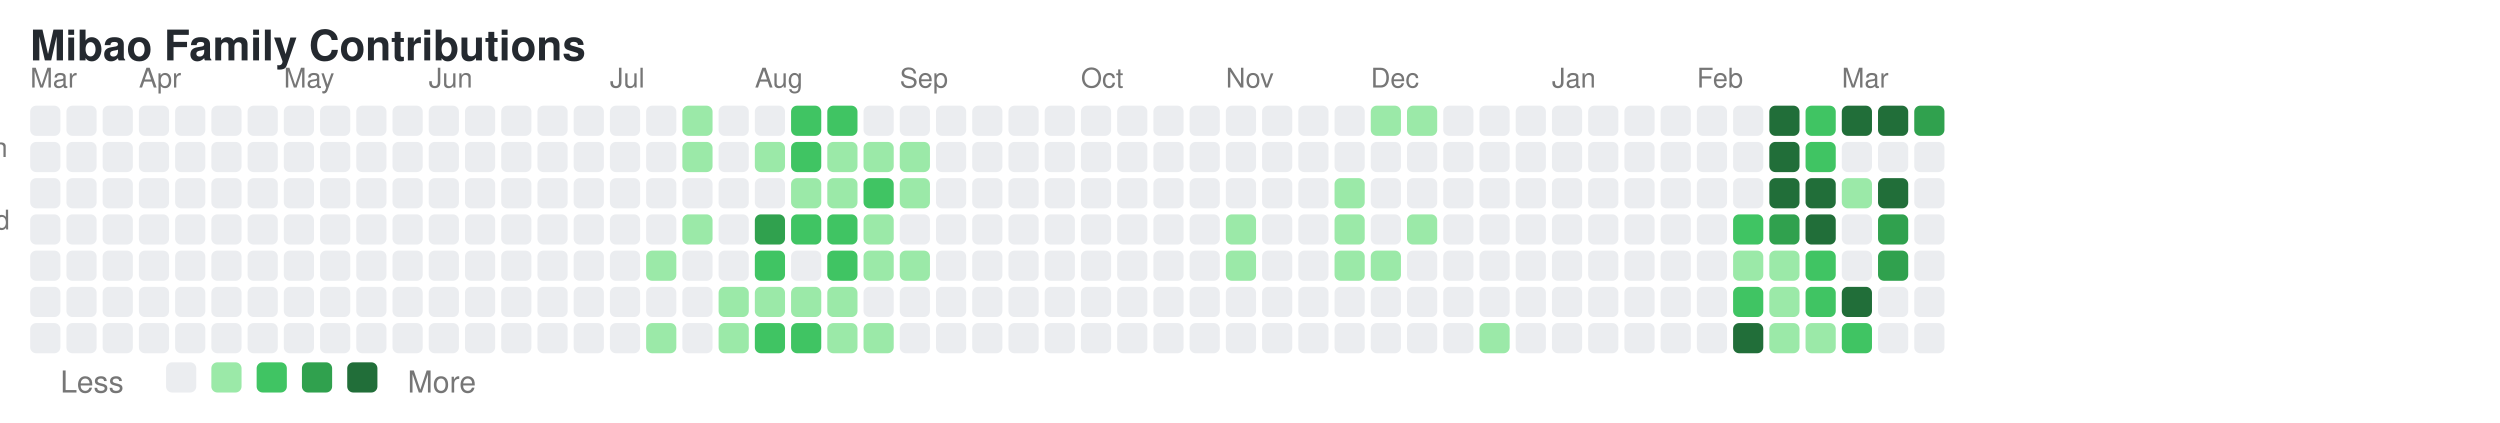
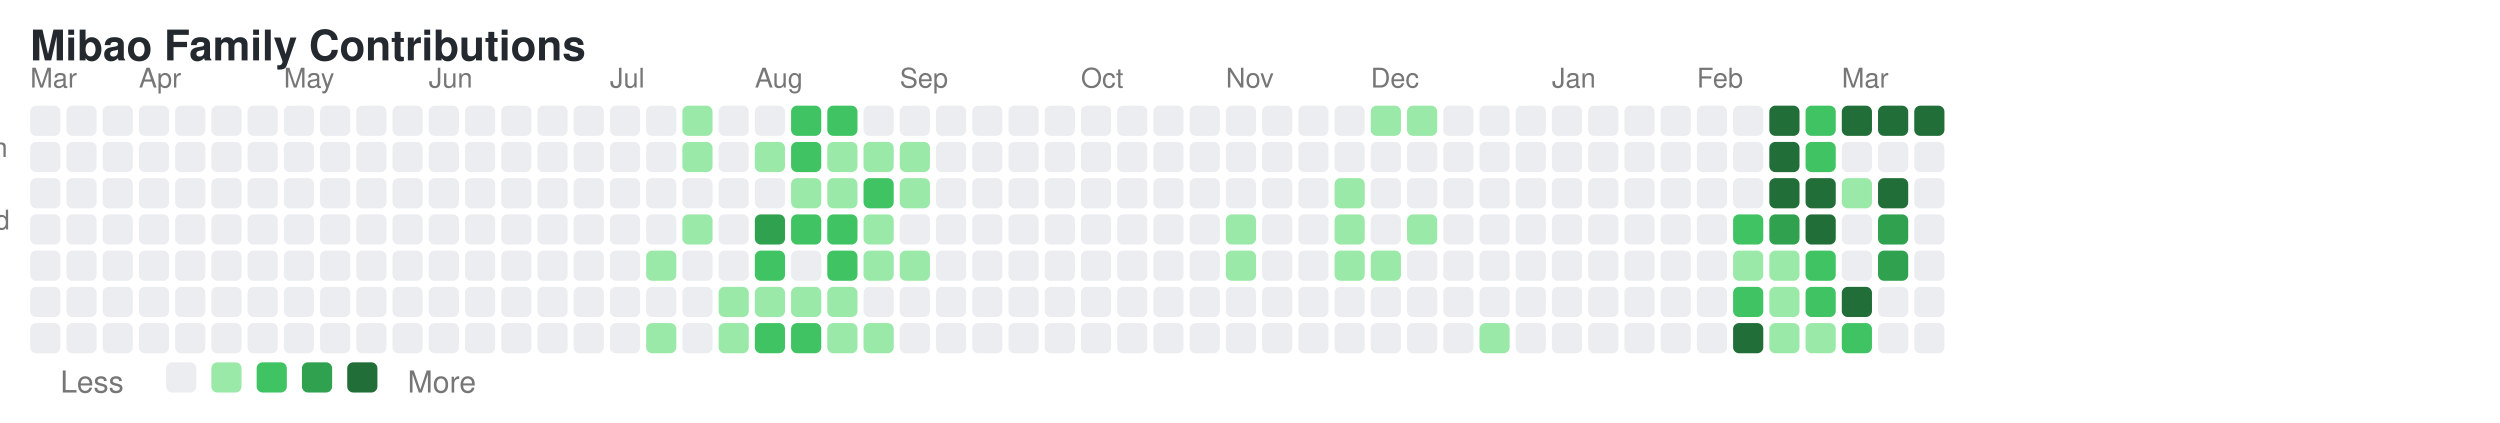
<svg xmlns="http://www.w3.org/2000/svg" width="828" height="140">
  <text x="10" y="20" font-family="-apple-system, BlinkMacSystemFont, Segoe UI, Helvetica, Arial, sans-serif" font-size="14" font-weight="600" fill="#24292f">Mibao Family Contributions</text>
  <g transform="translate(10, 35)">
    <text x="0" y="-6" font-family="-apple-system, BlinkMacSystemFont, Segoe UI, Helvetica, Arial, sans-serif" font-size="9" fill="#767676">Mar</text>
    <text x="36" y="-6" font-family="-apple-system, BlinkMacSystemFont, Segoe UI, Helvetica, Arial, sans-serif" font-size="9" fill="#767676">Apr</text>
    <text x="84" y="-6" font-family="-apple-system, BlinkMacSystemFont, Segoe UI, Helvetica, Arial, sans-serif" font-size="9" fill="#767676">May</text>
    <text x="132" y="-6" font-family="-apple-system, BlinkMacSystemFont, Segoe UI, Helvetica, Arial, sans-serif" font-size="9" fill="#767676">Jun</text>
    <text x="192" y="-6" font-family="-apple-system, BlinkMacSystemFont, Segoe UI, Helvetica, Arial, sans-serif" font-size="9" fill="#767676">Jul</text>
    <text x="240" y="-6" font-family="-apple-system, BlinkMacSystemFont, Segoe UI, Helvetica, Arial, sans-serif" font-size="9" fill="#767676">Aug</text>
    <text x="288" y="-6" font-family="-apple-system, BlinkMacSystemFont, Segoe UI, Helvetica, Arial, sans-serif" font-size="9" fill="#767676">Sep</text>
    <text x="348" y="-6" font-family="-apple-system, BlinkMacSystemFont, Segoe UI, Helvetica, Arial, sans-serif" font-size="9" fill="#767676">Oct</text>
    <text x="396" y="-6" font-family="-apple-system, BlinkMacSystemFont, Segoe UI, Helvetica, Arial, sans-serif" font-size="9" fill="#767676">Nov</text>
    <text x="444" y="-6" font-family="-apple-system, BlinkMacSystemFont, Segoe UI, Helvetica, Arial, sans-serif" font-size="9" fill="#767676">Dec</text>
    <text x="504" y="-6" font-family="-apple-system, BlinkMacSystemFont, Segoe UI, Helvetica, Arial, sans-serif" font-size="9" fill="#767676">Jan</text>
    <text x="552" y="-6" font-family="-apple-system, BlinkMacSystemFont, Segoe UI, Helvetica, Arial, sans-serif" font-size="9" fill="#767676">Feb</text>
    <text x="600" y="-6" font-family="-apple-system, BlinkMacSystemFont, Segoe UI, Helvetica, Arial, sans-serif" font-size="9" fill="#767676">Mar</text>
    <text x="-25" y="17.0" font-family="-apple-system, BlinkMacSystemFont, Segoe UI, Helvetica, Arial, sans-serif" font-size="9" fill="#767676">Mon</text>
    <text x="-25" y="41.0" font-family="-apple-system, BlinkMacSystemFont, Segoe UI, Helvetica, Arial, sans-serif" font-size="9" fill="#767676">Wed</text>
    <text x="-25" y="65.0" font-family="-apple-system, BlinkMacSystemFont, Segoe UI, Helvetica, Arial, sans-serif" font-size="9" fill="#767676">Fri</text>
    <rect x="0" y="0" width="10" height="10" fill="#ebedf0" rx="2" />
    <rect x="0" y="12" width="10" height="10" fill="#ebedf0" rx="2" />
    <rect x="0" y="24" width="10" height="10" fill="#ebedf0" rx="2" />
    <rect x="0" y="36" width="10" height="10" fill="#ebedf0" rx="2" />
    <rect x="0" y="48" width="10" height="10" fill="#ebedf0" rx="2" />
    <rect x="0" y="60" width="10" height="10" fill="#ebedf0" rx="2" />
    <rect x="0" y="72" width="10" height="10" fill="#ebedf0" rx="2" />
    <rect x="12" y="0" width="10" height="10" fill="#ebedf0" rx="2" />
    <rect x="12" y="12" width="10" height="10" fill="#ebedf0" rx="2" />
    <rect x="12" y="24" width="10" height="10" fill="#ebedf0" rx="2" />
    <rect x="12" y="36" width="10" height="10" fill="#ebedf0" rx="2" />
    <rect x="12" y="48" width="10" height="10" fill="#ebedf0" rx="2" />
    <rect x="12" y="60" width="10" height="10" fill="#ebedf0" rx="2" />
    <rect x="12" y="72" width="10" height="10" fill="#ebedf0" rx="2" />
    <rect x="24" y="0" width="10" height="10" fill="#ebedf0" rx="2" />
    <rect x="24" y="12" width="10" height="10" fill="#ebedf0" rx="2" />
    <rect x="24" y="24" width="10" height="10" fill="#ebedf0" rx="2" />
    <rect x="24" y="36" width="10" height="10" fill="#ebedf0" rx="2" />
    <rect x="24" y="48" width="10" height="10" fill="#ebedf0" rx="2" />
    <rect x="24" y="60" width="10" height="10" fill="#ebedf0" rx="2" />
    <rect x="24" y="72" width="10" height="10" fill="#ebedf0" rx="2" />
    <rect x="36" y="0" width="10" height="10" fill="#ebedf0" rx="2" />
    <rect x="36" y="12" width="10" height="10" fill="#ebedf0" rx="2" />
    <rect x="36" y="24" width="10" height="10" fill="#ebedf0" rx="2" />
    <rect x="36" y="36" width="10" height="10" fill="#ebedf0" rx="2" />
    <rect x="36" y="48" width="10" height="10" fill="#ebedf0" rx="2" />
    <rect x="36" y="60" width="10" height="10" fill="#ebedf0" rx="2" />
    <rect x="36" y="72" width="10" height="10" fill="#ebedf0" rx="2" />
    <rect x="48" y="0" width="10" height="10" fill="#ebedf0" rx="2" />
    <rect x="48" y="12" width="10" height="10" fill="#ebedf0" rx="2" />
    <rect x="48" y="24" width="10" height="10" fill="#ebedf0" rx="2" />
    <rect x="48" y="36" width="10" height="10" fill="#ebedf0" rx="2" />
    <rect x="48" y="48" width="10" height="10" fill="#ebedf0" rx="2" />
    <rect x="48" y="60" width="10" height="10" fill="#ebedf0" rx="2" />
    <rect x="48" y="72" width="10" height="10" fill="#ebedf0" rx="2" />
    <rect x="60" y="0" width="10" height="10" fill="#ebedf0" rx="2" />
    <rect x="60" y="12" width="10" height="10" fill="#ebedf0" rx="2" />
    <rect x="60" y="24" width="10" height="10" fill="#ebedf0" rx="2" />
    <rect x="60" y="36" width="10" height="10" fill="#ebedf0" rx="2" />
    <rect x="60" y="48" width="10" height="10" fill="#ebedf0" rx="2" />
    <rect x="60" y="60" width="10" height="10" fill="#ebedf0" rx="2" />
    <rect x="60" y="72" width="10" height="10" fill="#ebedf0" rx="2" />
    <rect x="72" y="0" width="10" height="10" fill="#ebedf0" rx="2" />
    <rect x="72" y="12" width="10" height="10" fill="#ebedf0" rx="2" />
    <rect x="72" y="24" width="10" height="10" fill="#ebedf0" rx="2" />
    <rect x="72" y="36" width="10" height="10" fill="#ebedf0" rx="2" />
    <rect x="72" y="48" width="10" height="10" fill="#ebedf0" rx="2" />
    <rect x="72" y="60" width="10" height="10" fill="#ebedf0" rx="2" />
    <rect x="72" y="72" width="10" height="10" fill="#ebedf0" rx="2" />
    <rect x="84" y="0" width="10" height="10" fill="#ebedf0" rx="2" />
    <rect x="84" y="12" width="10" height="10" fill="#ebedf0" rx="2" />
    <rect x="84" y="24" width="10" height="10" fill="#ebedf0" rx="2" />
    <rect x="84" y="36" width="10" height="10" fill="#ebedf0" rx="2" />
    <rect x="84" y="48" width="10" height="10" fill="#ebedf0" rx="2" />
    <rect x="84" y="60" width="10" height="10" fill="#ebedf0" rx="2" />
    <rect x="84" y="72" width="10" height="10" fill="#ebedf0" rx="2" />
    <rect x="96" y="0" width="10" height="10" fill="#ebedf0" rx="2" />
    <rect x="96" y="12" width="10" height="10" fill="#ebedf0" rx="2" />
    <rect x="96" y="24" width="10" height="10" fill="#ebedf0" rx="2" />
    <rect x="96" y="36" width="10" height="10" fill="#ebedf0" rx="2" />
    <rect x="96" y="48" width="10" height="10" fill="#ebedf0" rx="2" />
    <rect x="96" y="60" width="10" height="10" fill="#ebedf0" rx="2" />
    <rect x="96" y="72" width="10" height="10" fill="#ebedf0" rx="2" />
    <rect x="108" y="0" width="10" height="10" fill="#ebedf0" rx="2" />
    <rect x="108" y="12" width="10" height="10" fill="#ebedf0" rx="2" />
    <rect x="108" y="24" width="10" height="10" fill="#ebedf0" rx="2" />
    <rect x="108" y="36" width="10" height="10" fill="#ebedf0" rx="2" />
    <rect x="108" y="48" width="10" height="10" fill="#ebedf0" rx="2" />
    <rect x="108" y="60" width="10" height="10" fill="#ebedf0" rx="2" />
    <rect x="108" y="72" width="10" height="10" fill="#ebedf0" rx="2" />
    <rect x="120" y="0" width="10" height="10" fill="#ebedf0" rx="2" />
    <rect x="120" y="12" width="10" height="10" fill="#ebedf0" rx="2" />
    <rect x="120" y="24" width="10" height="10" fill="#ebedf0" rx="2" />
    <rect x="120" y="36" width="10" height="10" fill="#ebedf0" rx="2" />
    <rect x="120" y="48" width="10" height="10" fill="#ebedf0" rx="2" />
    <rect x="120" y="60" width="10" height="10" fill="#ebedf0" rx="2" />
    <rect x="120" y="72" width="10" height="10" fill="#ebedf0" rx="2" />
    <rect x="132" y="0" width="10" height="10" fill="#ebedf0" rx="2" />
    <rect x="132" y="12" width="10" height="10" fill="#ebedf0" rx="2" />
    <rect x="132" y="24" width="10" height="10" fill="#ebedf0" rx="2" />
    <rect x="132" y="36" width="10" height="10" fill="#ebedf0" rx="2" />
    <rect x="132" y="48" width="10" height="10" fill="#ebedf0" rx="2" />
    <rect x="132" y="60" width="10" height="10" fill="#ebedf0" rx="2" />
    <rect x="132" y="72" width="10" height="10" fill="#ebedf0" rx="2" />
    <rect x="144" y="0" width="10" height="10" fill="#ebedf0" rx="2" />
    <rect x="144" y="12" width="10" height="10" fill="#ebedf0" rx="2" />
    <rect x="144" y="24" width="10" height="10" fill="#ebedf0" rx="2" />
    <rect x="144" y="36" width="10" height="10" fill="#ebedf0" rx="2" />
    <rect x="144" y="48" width="10" height="10" fill="#ebedf0" rx="2" />
    <rect x="144" y="60" width="10" height="10" fill="#ebedf0" rx="2" />
    <rect x="144" y="72" width="10" height="10" fill="#ebedf0" rx="2" />
    <rect x="156" y="0" width="10" height="10" fill="#ebedf0" rx="2" />
    <rect x="156" y="12" width="10" height="10" fill="#ebedf0" rx="2" />
    <rect x="156" y="24" width="10" height="10" fill="#ebedf0" rx="2" />
    <rect x="156" y="36" width="10" height="10" fill="#ebedf0" rx="2" />
    <rect x="156" y="48" width="10" height="10" fill="#ebedf0" rx="2" />
    <rect x="156" y="60" width="10" height="10" fill="#ebedf0" rx="2" />
    <rect x="156" y="72" width="10" height="10" fill="#ebedf0" rx="2" />
    <rect x="168" y="0" width="10" height="10" fill="#ebedf0" rx="2" />
    <rect x="168" y="12" width="10" height="10" fill="#ebedf0" rx="2" />
    <rect x="168" y="24" width="10" height="10" fill="#ebedf0" rx="2" />
    <rect x="168" y="36" width="10" height="10" fill="#ebedf0" rx="2" />
    <rect x="168" y="48" width="10" height="10" fill="#ebedf0" rx="2" />
    <rect x="168" y="60" width="10" height="10" fill="#ebedf0" rx="2" />
    <rect x="168" y="72" width="10" height="10" fill="#ebedf0" rx="2" />
    <rect x="180" y="0" width="10" height="10" fill="#ebedf0" rx="2" />
    <rect x="180" y="12" width="10" height="10" fill="#ebedf0" rx="2" />
    <rect x="180" y="24" width="10" height="10" fill="#ebedf0" rx="2" />
    <rect x="180" y="36" width="10" height="10" fill="#ebedf0" rx="2" />
    <rect x="180" y="48" width="10" height="10" fill="#ebedf0" rx="2" />
    <rect x="180" y="60" width="10" height="10" fill="#ebedf0" rx="2" />
    <rect x="180" y="72" width="10" height="10" fill="#ebedf0" rx="2" />
    <rect x="192" y="0" width="10" height="10" fill="#ebedf0" rx="2" />
    <rect x="192" y="12" width="10" height="10" fill="#ebedf0" rx="2" />
    <rect x="192" y="24" width="10" height="10" fill="#ebedf0" rx="2" />
    <rect x="192" y="36" width="10" height="10" fill="#ebedf0" rx="2" />
    <rect x="192" y="48" width="10" height="10" fill="#ebedf0" rx="2" />
    <rect x="192" y="60" width="10" height="10" fill="#ebedf0" rx="2" />
    <rect x="192" y="72" width="10" height="10" fill="#ebedf0" rx="2" />
    <rect x="204" y="0" width="10" height="10" fill="#ebedf0" rx="2" />
    <rect x="204" y="12" width="10" height="10" fill="#ebedf0" rx="2" />
    <rect x="204" y="24" width="10" height="10" fill="#ebedf0" rx="2" />
    <rect x="204" y="36" width="10" height="10" fill="#ebedf0" rx="2" />
    <rect x="204" y="48" width="10" height="10" fill="#9be9a8" rx="2" />
    <rect x="204" y="60" width="10" height="10" fill="#ebedf0" rx="2" />
    <rect x="204" y="72" width="10" height="10" fill="#9be9a8" rx="2" />
    <rect x="216" y="0" width="10" height="10" fill="#9be9a8" rx="2" />
    <rect x="216" y="12" width="10" height="10" fill="#9be9a8" rx="2" />
    <rect x="216" y="24" width="10" height="10" fill="#ebedf0" rx="2" />
    <rect x="216" y="36" width="10" height="10" fill="#9be9a8" rx="2" />
    <rect x="216" y="48" width="10" height="10" fill="#ebedf0" rx="2" />
    <rect x="216" y="60" width="10" height="10" fill="#ebedf0" rx="2" />
    <rect x="216" y="72" width="10" height="10" fill="#ebedf0" rx="2" />
    <rect x="228" y="0" width="10" height="10" fill="#ebedf0" rx="2" />
    <rect x="228" y="12" width="10" height="10" fill="#ebedf0" rx="2" />
    <rect x="228" y="24" width="10" height="10" fill="#ebedf0" rx="2" />
    <rect x="228" y="36" width="10" height="10" fill="#ebedf0" rx="2" />
    <rect x="228" y="48" width="10" height="10" fill="#ebedf0" rx="2" />
    <rect x="228" y="60" width="10" height="10" fill="#9be9a8" rx="2" />
    <rect x="228" y="72" width="10" height="10" fill="#9be9a8" rx="2" />
    <rect x="240" y="0" width="10" height="10" fill="#ebedf0" rx="2" />
    <rect x="240" y="12" width="10" height="10" fill="#9be9a8" rx="2" />
    <rect x="240" y="24" width="10" height="10" fill="#ebedf0" rx="2" />
    <rect x="240" y="36" width="10" height="10" fill="#30a14e" rx="2" />
    <rect x="240" y="48" width="10" height="10" fill="#40c463" rx="2" />
    <rect x="240" y="60" width="10" height="10" fill="#9be9a8" rx="2" />
    <rect x="240" y="72" width="10" height="10" fill="#40c463" rx="2" />
    <rect x="252" y="0" width="10" height="10" fill="#40c463" rx="2" />
    <rect x="252" y="12" width="10" height="10" fill="#40c463" rx="2" />
    <rect x="252" y="24" width="10" height="10" fill="#9be9a8" rx="2" />
    <rect x="252" y="36" width="10" height="10" fill="#40c463" rx="2" />
    <rect x="252" y="48" width="10" height="10" fill="#ebedf0" rx="2" />
    <rect x="252" y="60" width="10" height="10" fill="#9be9a8" rx="2" />
    <rect x="252" y="72" width="10" height="10" fill="#40c463" rx="2" />
    <rect x="264" y="0" width="10" height="10" fill="#40c463" rx="2" />
    <rect x="264" y="12" width="10" height="10" fill="#9be9a8" rx="2" />
    <rect x="264" y="24" width="10" height="10" fill="#9be9a8" rx="2" />
    <rect x="264" y="36" width="10" height="10" fill="#40c463" rx="2" />
    <rect x="264" y="48" width="10" height="10" fill="#40c463" rx="2" />
    <rect x="264" y="60" width="10" height="10" fill="#9be9a8" rx="2" />
    <rect x="264" y="72" width="10" height="10" fill="#9be9a8" rx="2" />
    <rect x="276" y="0" width="10" height="10" fill="#ebedf0" rx="2" />
    <rect x="276" y="12" width="10" height="10" fill="#9be9a8" rx="2" />
    <rect x="276" y="24" width="10" height="10" fill="#40c463" rx="2" />
    <rect x="276" y="36" width="10" height="10" fill="#9be9a8" rx="2" />
    <rect x="276" y="48" width="10" height="10" fill="#9be9a8" rx="2" />
    <rect x="276" y="60" width="10" height="10" fill="#ebedf0" rx="2" />
    <rect x="276" y="72" width="10" height="10" fill="#9be9a8" rx="2" />
    <rect x="288" y="0" width="10" height="10" fill="#ebedf0" rx="2" />
    <rect x="288" y="12" width="10" height="10" fill="#9be9a8" rx="2" />
    <rect x="288" y="24" width="10" height="10" fill="#9be9a8" rx="2" />
    <rect x="288" y="36" width="10" height="10" fill="#ebedf0" rx="2" />
    <rect x="288" y="48" width="10" height="10" fill="#9be9a8" rx="2" />
    <rect x="288" y="60" width="10" height="10" fill="#ebedf0" rx="2" />
    <rect x="288" y="72" width="10" height="10" fill="#ebedf0" rx="2" />
    <rect x="300" y="0" width="10" height="10" fill="#ebedf0" rx="2" />
    <rect x="300" y="12" width="10" height="10" fill="#ebedf0" rx="2" />
    <rect x="300" y="24" width="10" height="10" fill="#ebedf0" rx="2" />
    <rect x="300" y="36" width="10" height="10" fill="#ebedf0" rx="2" />
    <rect x="300" y="48" width="10" height="10" fill="#ebedf0" rx="2" />
    <rect x="300" y="60" width="10" height="10" fill="#ebedf0" rx="2" />
    <rect x="300" y="72" width="10" height="10" fill="#ebedf0" rx="2" />
    <rect x="312" y="0" width="10" height="10" fill="#ebedf0" rx="2" />
    <rect x="312" y="12" width="10" height="10" fill="#ebedf0" rx="2" />
    <rect x="312" y="24" width="10" height="10" fill="#ebedf0" rx="2" />
    <rect x="312" y="36" width="10" height="10" fill="#ebedf0" rx="2" />
    <rect x="312" y="48" width="10" height="10" fill="#ebedf0" rx="2" />
    <rect x="312" y="60" width="10" height="10" fill="#ebedf0" rx="2" />
    <rect x="312" y="72" width="10" height="10" fill="#ebedf0" rx="2" />
    <rect x="324" y="0" width="10" height="10" fill="#ebedf0" rx="2" />
    <rect x="324" y="12" width="10" height="10" fill="#ebedf0" rx="2" />
    <rect x="324" y="24" width="10" height="10" fill="#ebedf0" rx="2" />
    <rect x="324" y="36" width="10" height="10" fill="#ebedf0" rx="2" />
    <rect x="324" y="48" width="10" height="10" fill="#ebedf0" rx="2" />
    <rect x="324" y="60" width="10" height="10" fill="#ebedf0" rx="2" />
    <rect x="324" y="72" width="10" height="10" fill="#ebedf0" rx="2" />
    <rect x="336" y="0" width="10" height="10" fill="#ebedf0" rx="2" />
    <rect x="336" y="12" width="10" height="10" fill="#ebedf0" rx="2" />
    <rect x="336" y="24" width="10" height="10" fill="#ebedf0" rx="2" />
    <rect x="336" y="36" width="10" height="10" fill="#ebedf0" rx="2" />
    <rect x="336" y="48" width="10" height="10" fill="#ebedf0" rx="2" />
    <rect x="336" y="60" width="10" height="10" fill="#ebedf0" rx="2" />
    <rect x="336" y="72" width="10" height="10" fill="#ebedf0" rx="2" />
    <rect x="348" y="0" width="10" height="10" fill="#ebedf0" rx="2" />
    <rect x="348" y="12" width="10" height="10" fill="#ebedf0" rx="2" />
    <rect x="348" y="24" width="10" height="10" fill="#ebedf0" rx="2" />
    <rect x="348" y="36" width="10" height="10" fill="#ebedf0" rx="2" />
    <rect x="348" y="48" width="10" height="10" fill="#ebedf0" rx="2" />
    <rect x="348" y="60" width="10" height="10" fill="#ebedf0" rx="2" />
    <rect x="348" y="72" width="10" height="10" fill="#ebedf0" rx="2" />
    <rect x="360" y="0" width="10" height="10" fill="#ebedf0" rx="2" />
    <rect x="360" y="12" width="10" height="10" fill="#ebedf0" rx="2" />
    <rect x="360" y="24" width="10" height="10" fill="#ebedf0" rx="2" />
    <rect x="360" y="36" width="10" height="10" fill="#ebedf0" rx="2" />
    <rect x="360" y="48" width="10" height="10" fill="#ebedf0" rx="2" />
    <rect x="360" y="60" width="10" height="10" fill="#ebedf0" rx="2" />
    <rect x="360" y="72" width="10" height="10" fill="#ebedf0" rx="2" />
    <rect x="372" y="0" width="10" height="10" fill="#ebedf0" rx="2" />
    <rect x="372" y="12" width="10" height="10" fill="#ebedf0" rx="2" />
    <rect x="372" y="24" width="10" height="10" fill="#ebedf0" rx="2" />
    <rect x="372" y="36" width="10" height="10" fill="#ebedf0" rx="2" />
    <rect x="372" y="48" width="10" height="10" fill="#ebedf0" rx="2" />
    <rect x="372" y="60" width="10" height="10" fill="#ebedf0" rx="2" />
    <rect x="372" y="72" width="10" height="10" fill="#ebedf0" rx="2" />
    <rect x="384" y="0" width="10" height="10" fill="#ebedf0" rx="2" />
    <rect x="384" y="12" width="10" height="10" fill="#ebedf0" rx="2" />
    <rect x="384" y="24" width="10" height="10" fill="#ebedf0" rx="2" />
    <rect x="384" y="36" width="10" height="10" fill="#ebedf0" rx="2" />
    <rect x="384" y="48" width="10" height="10" fill="#ebedf0" rx="2" />
    <rect x="384" y="60" width="10" height="10" fill="#ebedf0" rx="2" />
    <rect x="384" y="72" width="10" height="10" fill="#ebedf0" rx="2" />
    <rect x="396" y="0" width="10" height="10" fill="#ebedf0" rx="2" />
    <rect x="396" y="12" width="10" height="10" fill="#ebedf0" rx="2" />
    <rect x="396" y="24" width="10" height="10" fill="#ebedf0" rx="2" />
    <rect x="396" y="36" width="10" height="10" fill="#9be9a8" rx="2" />
    <rect x="396" y="48" width="10" height="10" fill="#9be9a8" rx="2" />
    <rect x="396" y="60" width="10" height="10" fill="#ebedf0" rx="2" />
    <rect x="396" y="72" width="10" height="10" fill="#ebedf0" rx="2" />
    <rect x="408" y="0" width="10" height="10" fill="#ebedf0" rx="2" />
    <rect x="408" y="12" width="10" height="10" fill="#ebedf0" rx="2" />
    <rect x="408" y="24" width="10" height="10" fill="#ebedf0" rx="2" />
    <rect x="408" y="36" width="10" height="10" fill="#ebedf0" rx="2" />
    <rect x="408" y="48" width="10" height="10" fill="#ebedf0" rx="2" />
    <rect x="408" y="60" width="10" height="10" fill="#ebedf0" rx="2" />
    <rect x="408" y="72" width="10" height="10" fill="#ebedf0" rx="2" />
    <rect x="420" y="0" width="10" height="10" fill="#ebedf0" rx="2" />
    <rect x="420" y="12" width="10" height="10" fill="#ebedf0" rx="2" />
    <rect x="420" y="24" width="10" height="10" fill="#ebedf0" rx="2" />
    <rect x="420" y="36" width="10" height="10" fill="#ebedf0" rx="2" />
    <rect x="420" y="48" width="10" height="10" fill="#ebedf0" rx="2" />
    <rect x="420" y="60" width="10" height="10" fill="#ebedf0" rx="2" />
    <rect x="420" y="72" width="10" height="10" fill="#ebedf0" rx="2" />
    <rect x="432" y="0" width="10" height="10" fill="#ebedf0" rx="2" />
    <rect x="432" y="12" width="10" height="10" fill="#ebedf0" rx="2" />
    <rect x="432" y="24" width="10" height="10" fill="#9be9a8" rx="2" />
    <rect x="432" y="36" width="10" height="10" fill="#9be9a8" rx="2" />
    <rect x="432" y="48" width="10" height="10" fill="#9be9a8" rx="2" />
    <rect x="432" y="60" width="10" height="10" fill="#ebedf0" rx="2" />
    <rect x="432" y="72" width="10" height="10" fill="#ebedf0" rx="2" />
    <rect x="444" y="0" width="10" height="10" fill="#9be9a8" rx="2" />
    <rect x="444" y="12" width="10" height="10" fill="#ebedf0" rx="2" />
    <rect x="444" y="24" width="10" height="10" fill="#ebedf0" rx="2" />
    <rect x="444" y="36" width="10" height="10" fill="#ebedf0" rx="2" />
    <rect x="444" y="48" width="10" height="10" fill="#9be9a8" rx="2" />
    <rect x="444" y="60" width="10" height="10" fill="#ebedf0" rx="2" />
    <rect x="444" y="72" width="10" height="10" fill="#ebedf0" rx="2" />
    <rect x="456" y="0" width="10" height="10" fill="#9be9a8" rx="2" />
    <rect x="456" y="12" width="10" height="10" fill="#ebedf0" rx="2" />
    <rect x="456" y="24" width="10" height="10" fill="#ebedf0" rx="2" />
    <rect x="456" y="36" width="10" height="10" fill="#9be9a8" rx="2" />
    <rect x="456" y="48" width="10" height="10" fill="#ebedf0" rx="2" />
    <rect x="456" y="60" width="10" height="10" fill="#ebedf0" rx="2" />
    <rect x="456" y="72" width="10" height="10" fill="#ebedf0" rx="2" />
    <rect x="468" y="0" width="10" height="10" fill="#ebedf0" rx="2" />
    <rect x="468" y="12" width="10" height="10" fill="#ebedf0" rx="2" />
    <rect x="468" y="24" width="10" height="10" fill="#ebedf0" rx="2" />
    <rect x="468" y="36" width="10" height="10" fill="#ebedf0" rx="2" />
    <rect x="468" y="48" width="10" height="10" fill="#ebedf0" rx="2" />
    <rect x="468" y="60" width="10" height="10" fill="#ebedf0" rx="2" />
    <rect x="468" y="72" width="10" height="10" fill="#ebedf0" rx="2" />
    <rect x="480" y="0" width="10" height="10" fill="#ebedf0" rx="2" />
    <rect x="480" y="12" width="10" height="10" fill="#ebedf0" rx="2" />
    <rect x="480" y="24" width="10" height="10" fill="#ebedf0" rx="2" />
    <rect x="480" y="36" width="10" height="10" fill="#ebedf0" rx="2" />
    <rect x="480" y="48" width="10" height="10" fill="#ebedf0" rx="2" />
    <rect x="480" y="60" width="10" height="10" fill="#ebedf0" rx="2" />
    <rect x="480" y="72" width="10" height="10" fill="#9be9a8" rx="2" />
    <rect x="492" y="0" width="10" height="10" fill="#ebedf0" rx="2" />
    <rect x="492" y="12" width="10" height="10" fill="#ebedf0" rx="2" />
    <rect x="492" y="24" width="10" height="10" fill="#ebedf0" rx="2" />
    <rect x="492" y="36" width="10" height="10" fill="#ebedf0" rx="2" />
    <rect x="492" y="48" width="10" height="10" fill="#ebedf0" rx="2" />
    <rect x="492" y="60" width="10" height="10" fill="#ebedf0" rx="2" />
    <rect x="492" y="72" width="10" height="10" fill="#ebedf0" rx="2" />
    <rect x="504" y="0" width="10" height="10" fill="#ebedf0" rx="2" />
    <rect x="504" y="12" width="10" height="10" fill="#ebedf0" rx="2" />
    <rect x="504" y="24" width="10" height="10" fill="#ebedf0" rx="2" />
    <rect x="504" y="36" width="10" height="10" fill="#ebedf0" rx="2" />
    <rect x="504" y="48" width="10" height="10" fill="#ebedf0" rx="2" />
    <rect x="504" y="60" width="10" height="10" fill="#ebedf0" rx="2" />
    <rect x="504" y="72" width="10" height="10" fill="#ebedf0" rx="2" />
    <rect x="516" y="0" width="10" height="10" fill="#ebedf0" rx="2" />
    <rect x="516" y="12" width="10" height="10" fill="#ebedf0" rx="2" />
    <rect x="516" y="24" width="10" height="10" fill="#ebedf0" rx="2" />
    <rect x="516" y="36" width="10" height="10" fill="#ebedf0" rx="2" />
    <rect x="516" y="48" width="10" height="10" fill="#ebedf0" rx="2" />
    <rect x="516" y="60" width="10" height="10" fill="#ebedf0" rx="2" />
    <rect x="516" y="72" width="10" height="10" fill="#ebedf0" rx="2" />
    <rect x="528" y="0" width="10" height="10" fill="#ebedf0" rx="2" />
    <rect x="528" y="12" width="10" height="10" fill="#ebedf0" rx="2" />
    <rect x="528" y="24" width="10" height="10" fill="#ebedf0" rx="2" />
    <rect x="528" y="36" width="10" height="10" fill="#ebedf0" rx="2" />
    <rect x="528" y="48" width="10" height="10" fill="#ebedf0" rx="2" />
    <rect x="528" y="60" width="10" height="10" fill="#ebedf0" rx="2" />
    <rect x="528" y="72" width="10" height="10" fill="#ebedf0" rx="2" />
    <rect x="540" y="0" width="10" height="10" fill="#ebedf0" rx="2" />
    <rect x="540" y="12" width="10" height="10" fill="#ebedf0" rx="2" />
    <rect x="540" y="24" width="10" height="10" fill="#ebedf0" rx="2" />
    <rect x="540" y="36" width="10" height="10" fill="#ebedf0" rx="2" />
    <rect x="540" y="48" width="10" height="10" fill="#ebedf0" rx="2" />
    <rect x="540" y="60" width="10" height="10" fill="#ebedf0" rx="2" />
    <rect x="540" y="72" width="10" height="10" fill="#ebedf0" rx="2" />
    <rect x="552" y="0" width="10" height="10" fill="#ebedf0" rx="2" />
    <rect x="552" y="12" width="10" height="10" fill="#ebedf0" rx="2" />
    <rect x="552" y="24" width="10" height="10" fill="#ebedf0" rx="2" />
    <rect x="552" y="36" width="10" height="10" fill="#ebedf0" rx="2" />
    <rect x="552" y="48" width="10" height="10" fill="#ebedf0" rx="2" />
    <rect x="552" y="60" width="10" height="10" fill="#ebedf0" rx="2" />
    <rect x="552" y="72" width="10" height="10" fill="#ebedf0" rx="2" />
    <rect x="564" y="0" width="10" height="10" fill="#ebedf0" rx="2" />
    <rect x="564" y="12" width="10" height="10" fill="#ebedf0" rx="2" />
    <rect x="564" y="24" width="10" height="10" fill="#ebedf0" rx="2" />
    <rect x="564" y="36" width="10" height="10" fill="#40c463" rx="2" />
    <rect x="564" y="48" width="10" height="10" fill="#9be9a8" rx="2" />
    <rect x="564" y="60" width="10" height="10" fill="#40c463" rx="2" />
    <rect x="564" y="72" width="10" height="10" fill="#216e39" rx="2" />
    <rect x="576" y="0" width="10" height="10" fill="#216e39" rx="2" />
    <rect x="576" y="12" width="10" height="10" fill="#216e39" rx="2" />
    <rect x="576" y="24" width="10" height="10" fill="#216e39" rx="2" />
    <rect x="576" y="36" width="10" height="10" fill="#30a14e" rx="2" />
    <rect x="576" y="48" width="10" height="10" fill="#9be9a8" rx="2" />
    <rect x="576" y="60" width="10" height="10" fill="#9be9a8" rx="2" />
    <rect x="576" y="72" width="10" height="10" fill="#9be9a8" rx="2" />
    <rect x="588" y="0" width="10" height="10" fill="#40c463" rx="2" />
    <rect x="588" y="12" width="10" height="10" fill="#40c463" rx="2" />
    <rect x="588" y="24" width="10" height="10" fill="#216e39" rx="2" />
    <rect x="588" y="36" width="10" height="10" fill="#216e39" rx="2" />
    <rect x="588" y="48" width="10" height="10" fill="#40c463" rx="2" />
    <rect x="588" y="60" width="10" height="10" fill="#40c463" rx="2" />
    <rect x="588" y="72" width="10" height="10" fill="#9be9a8" rx="2" />
    <rect x="600" y="0" width="10" height="10" fill="#216e39" rx="2" />
    <rect x="600" y="12" width="10" height="10" fill="#ebedf0" rx="2" />
    <rect x="600" y="24" width="10" height="10" fill="#9be9a8" rx="2" />
    <rect x="600" y="36" width="10" height="10" fill="#ebedf0" rx="2" />
    <rect x="600" y="48" width="10" height="10" fill="#ebedf0" rx="2" />
    <rect x="600" y="60" width="10" height="10" fill="#216e39" rx="2" />
    <rect x="600" y="72" width="10" height="10" fill="#40c463" rx="2" />
    <rect x="612" y="0" width="10" height="10" fill="#216e39" rx="2" />
    <rect x="612" y="12" width="10" height="10" fill="#ebedf0" rx="2" />
    <rect x="612" y="24" width="10" height="10" fill="#216e39" rx="2" />
    <rect x="612" y="36" width="10" height="10" fill="#30a14e" rx="2" />
    <rect x="612" y="48" width="10" height="10" fill="#30a14e" rx="2" />
    <rect x="612" y="60" width="10" height="10" fill="#ebedf0" rx="2" />
    <rect x="612" y="72" width="10" height="10" fill="#ebedf0" rx="2" />
-     <rect x="624" y="0" width="10" height="10" fill="#30a14e" rx="2" />
+     <rect x="624" y="0" width="10" height="10" fill="#216e39" rx="2" />
    <rect x="624" y="12" width="10" height="10" fill="#ebedf0" rx="2" />
    <rect x="624" y="24" width="10" height="10" fill="#ebedf0" rx="2" />
    <rect x="624" y="36" width="10" height="10" fill="#ebedf0" rx="2" />
    <rect x="624" y="48" width="10" height="10" fill="#ebedf0" rx="2" />
    <rect x="624" y="60" width="10" height="10" fill="#ebedf0" rx="2" />
    <rect x="624" y="72" width="10" height="10" fill="#ebedf0" rx="2" />
    <text x="10" y="95" font-family="-apple-system, BlinkMacSystemFont, Segoe UI, Helvetica, Arial, sans-serif" font-size="10" fill="#767676">Less</text>
    <rect x="45" y="85" width="10" height="10" fill="#ebedf0" rx="2" />
    <rect x="60" y="85" width="10" height="10" fill="#9be9a8" rx="2" />
    <rect x="75" y="85" width="10" height="10" fill="#40c463" rx="2" />
    <rect x="90" y="85" width="10" height="10" fill="#30a14e" rx="2" />
    <rect x="105" y="85" width="10" height="10" fill="#216e39" rx="2" />
    <text x="125" y="95" font-family="-apple-system, BlinkMacSystemFont, Segoe UI, Helvetica, Arial, sans-serif" font-size="10" fill="#767676">More</text>
  </g>
</svg>
